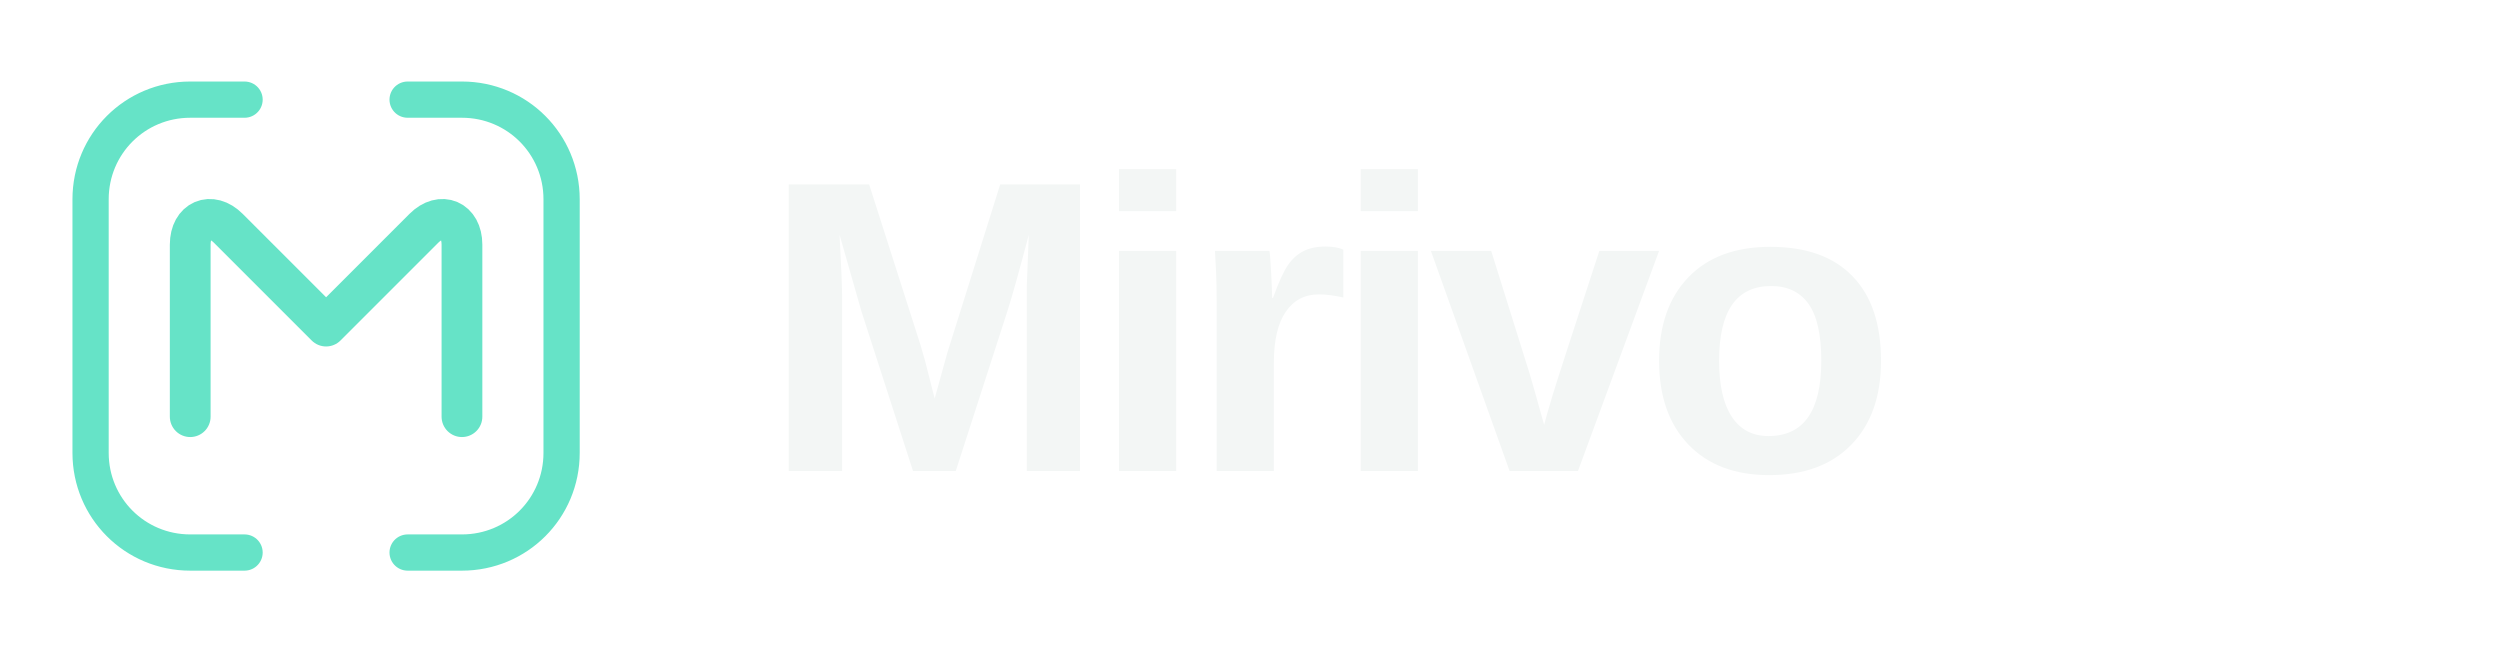
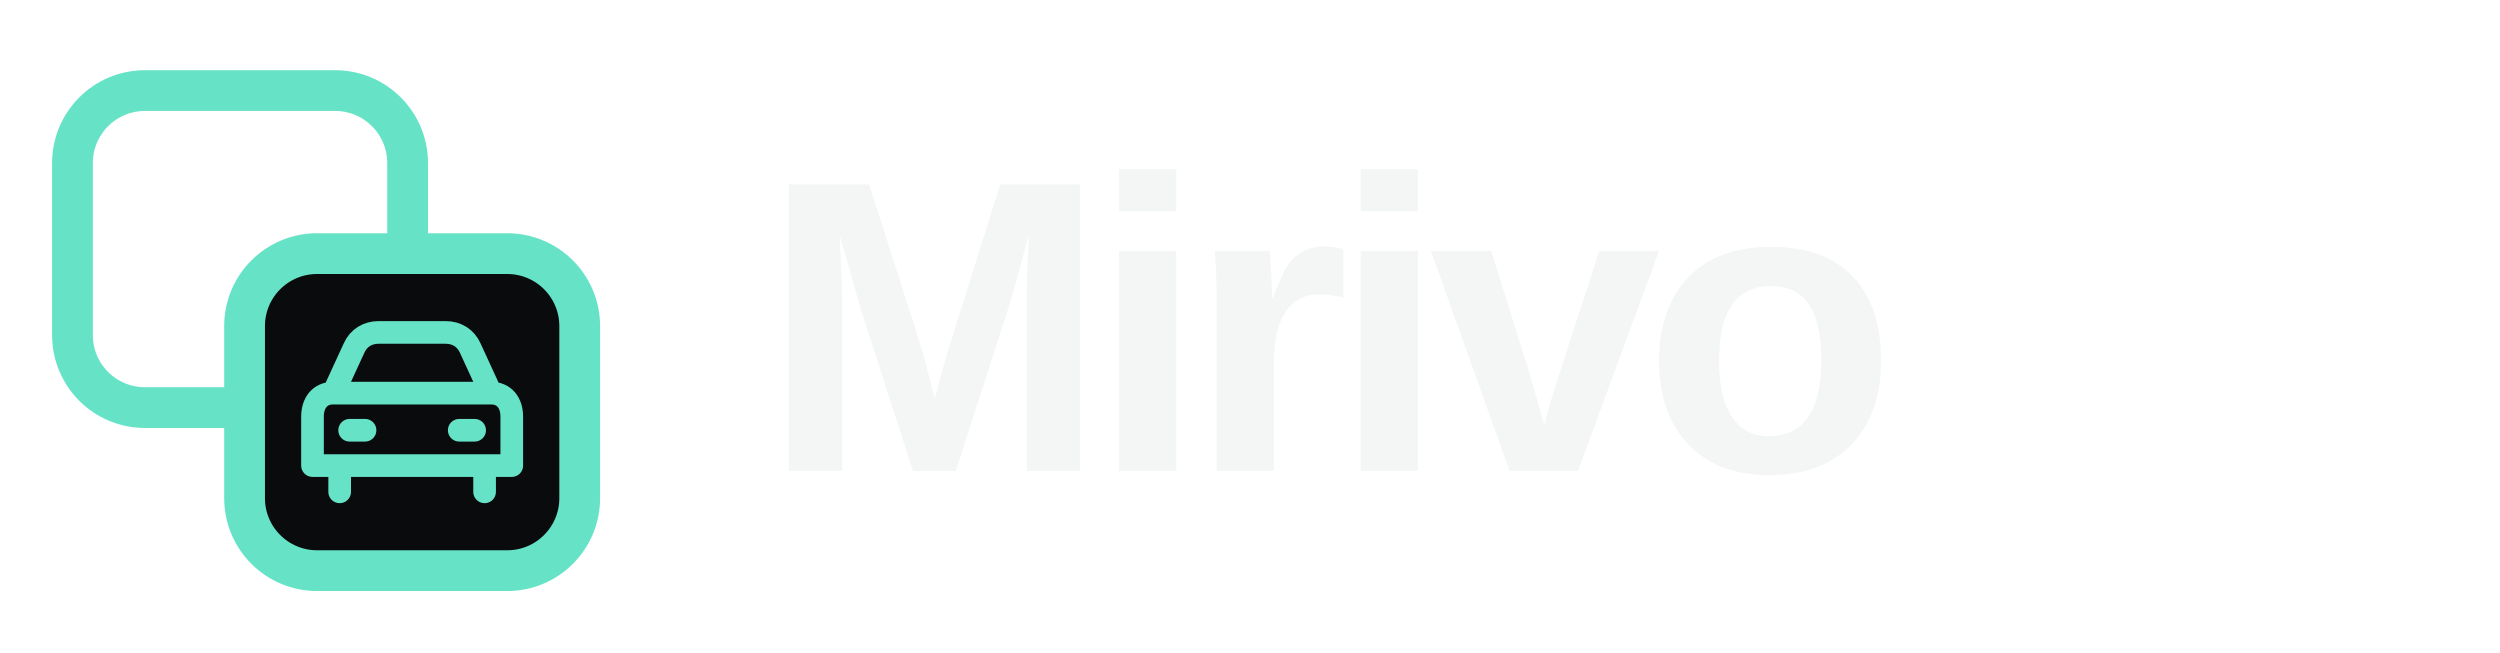
<svg xmlns="http://www.w3.org/2000/svg" viewBox="0 0 276 72" fill="none">
  <g transform="translate(4 4)">
-     <path d="M23 7H17C10.9 7 6 11.9 6 18V46C6 52.1 10.9 57 17 57H23" stroke="#66e3c7" stroke-width="4" stroke-linecap="round" />
-     <path d="M41 7H47C53.1 7 58 11.9 58 18V46C58 52.1 53.1 57 47 57H41" stroke="#66e3c7" stroke-width="4" stroke-linecap="round" />
-     <path d="M17 42V23C17 20.3 19.3 19.3 21.2 21.2L32 32L42.8 21.2C44.7 19.3 47 20.3 47 23V42" stroke="#66e3c7" stroke-width="4.5" stroke-linecap="round" stroke-linejoin="round" />
+     <rect x="4" y="6" width="37" height="35" rx="8" stroke="#66e3c7" stroke-width="4.5" />
+     <rect x="23" y="24" width="37" height="35" rx="8" fill="#090b0d" stroke="#66e3c7" stroke-width="4.5" />
+     <path d="M32.8 39.4L35.1 34.4C35.6 33.3 36.6 32.7 37.8 32.7H45.2C46.4 32.7 47.4 33.3 47.9 34.4L50.2 39.4M32.8 39.4H50.2C51.7 39.4 52.5 40.5 52.5 42V47.4H30.5V42C30.5 40.5 31.3 39.4 32.8 39.4ZM33.5 47.4V50.3M49.5 47.4V50.3M34.6 43.5H36.3M46.7 43.5H48.4" stroke="#66e3c7" stroke-width="2.5" stroke-linecap="round" stroke-linejoin="round" />
  </g>
  <text x="84" y="52" fill="#f3f6f5" font-family="Helvetica Neue, Arial, sans-serif" font-size="46" font-weight="600" letter-spacing="-2">Mirivo</text>
</svg>
